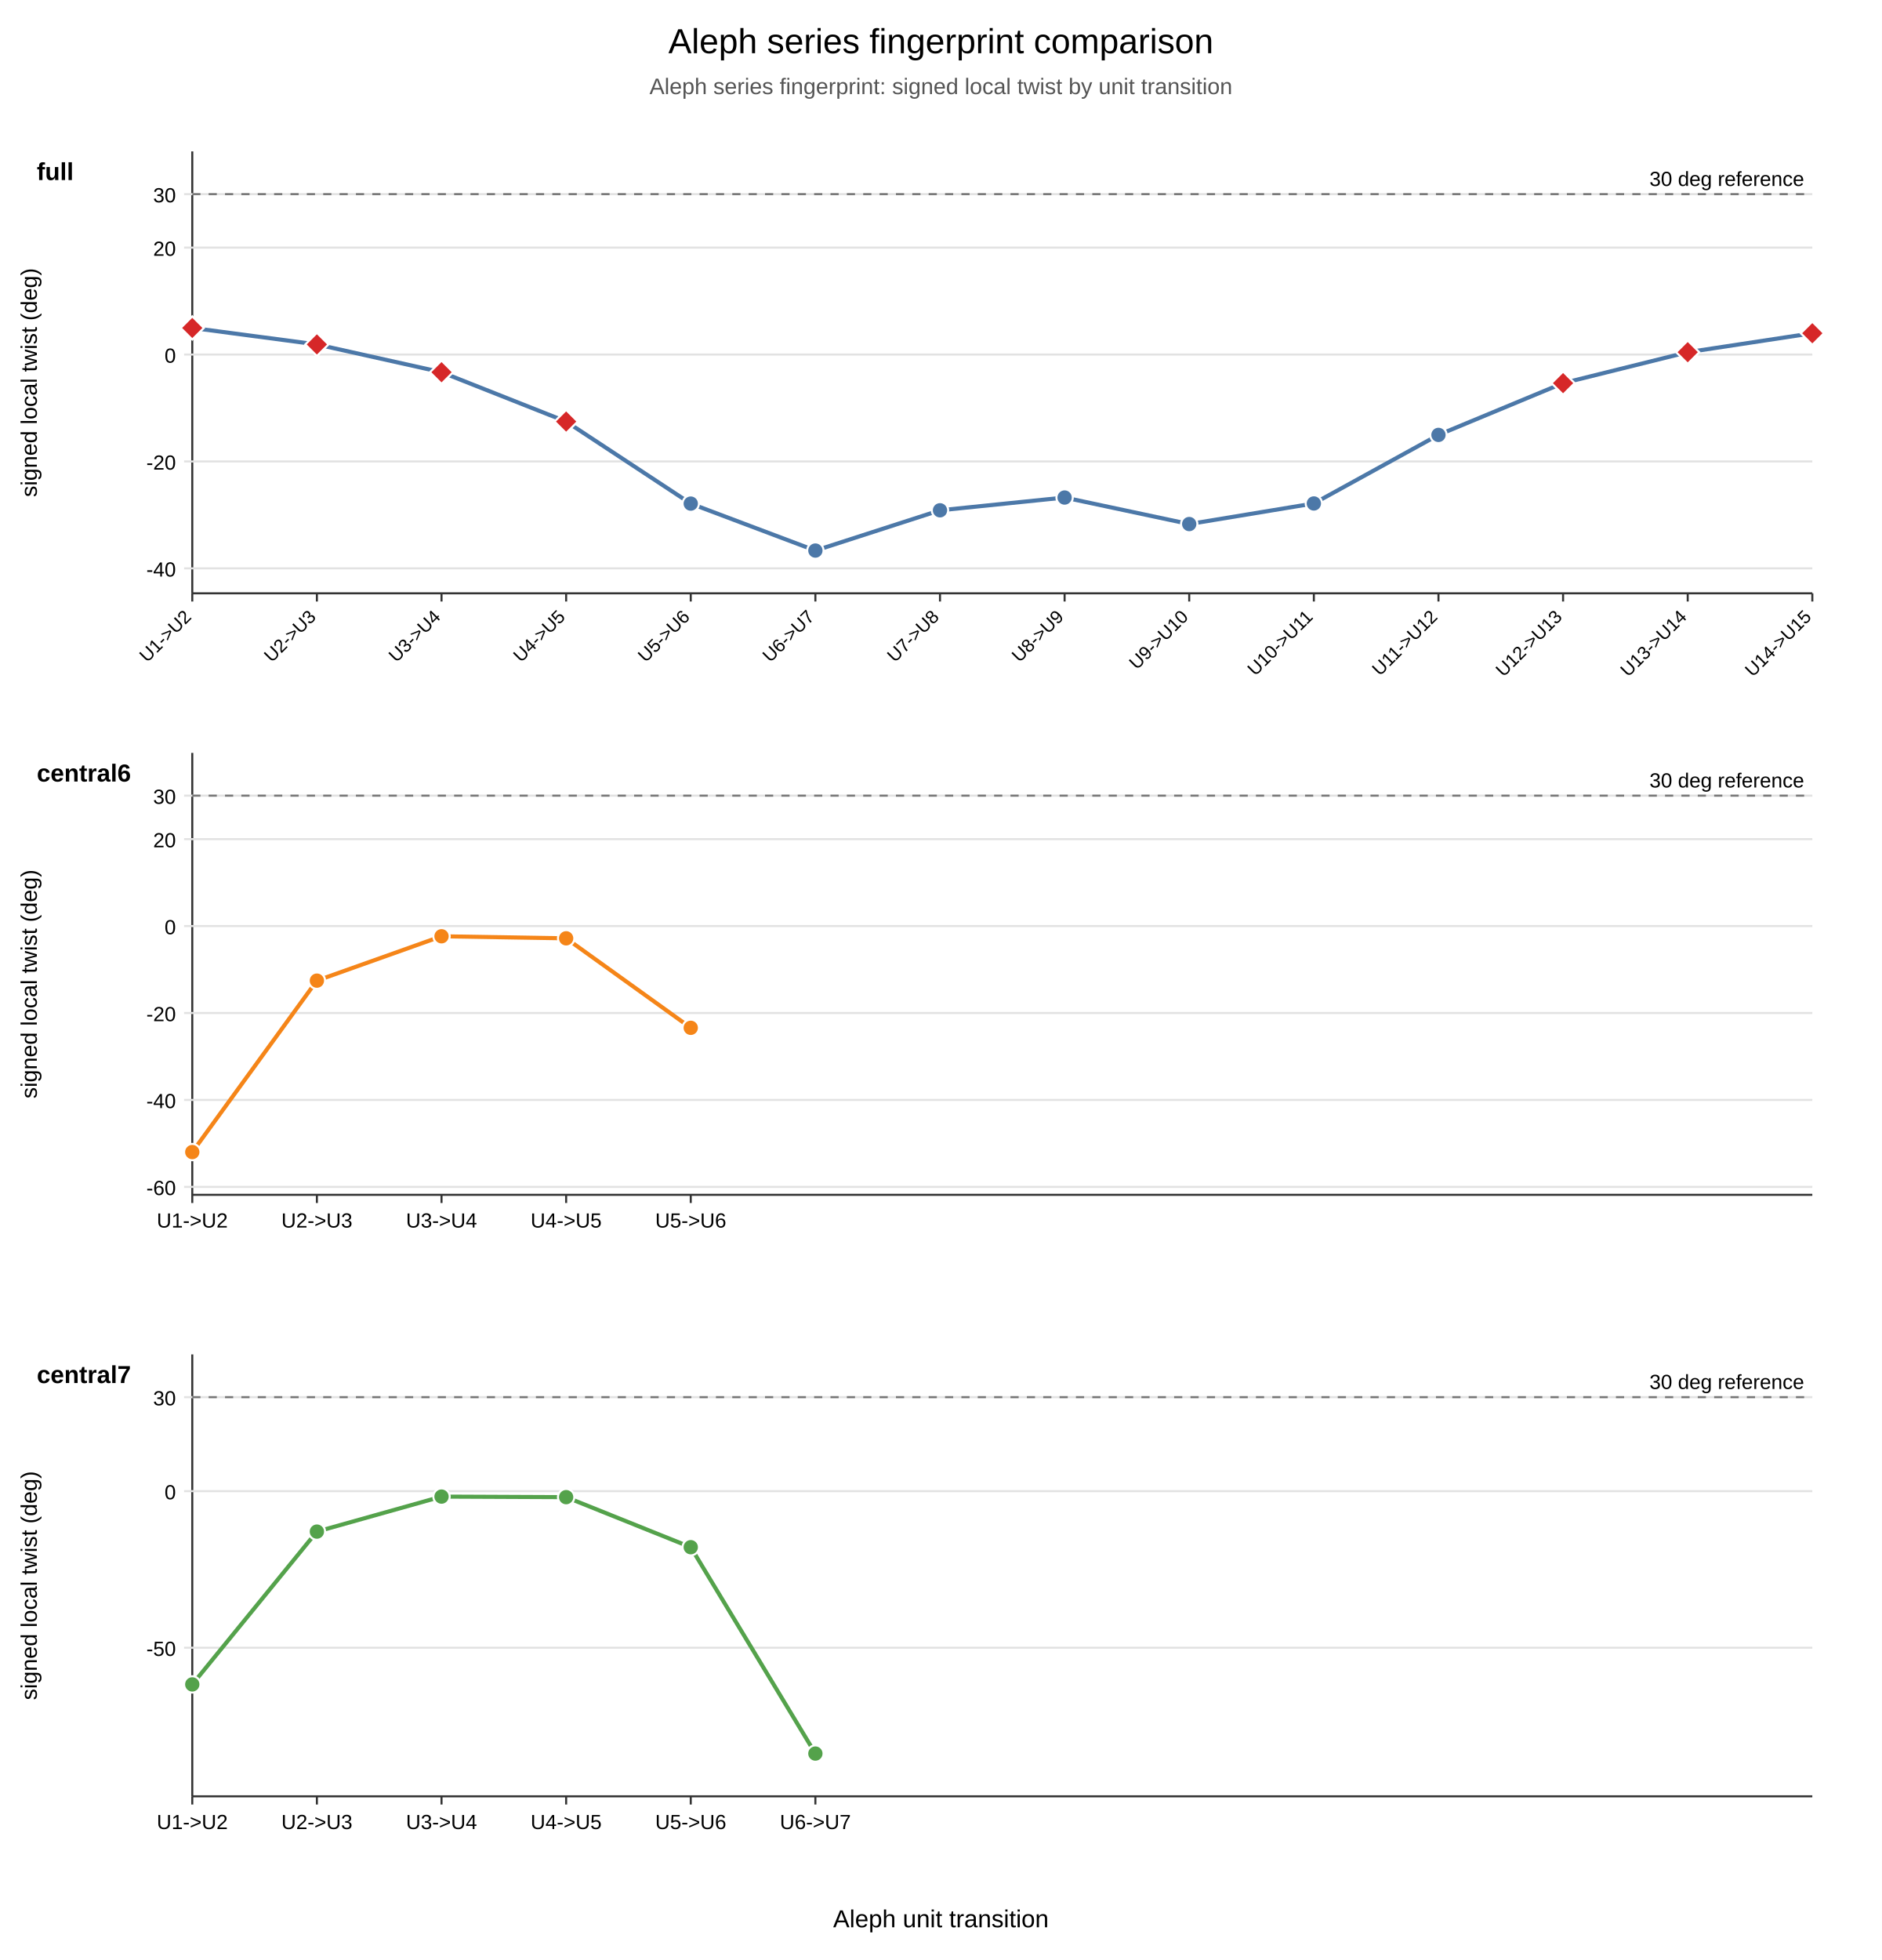
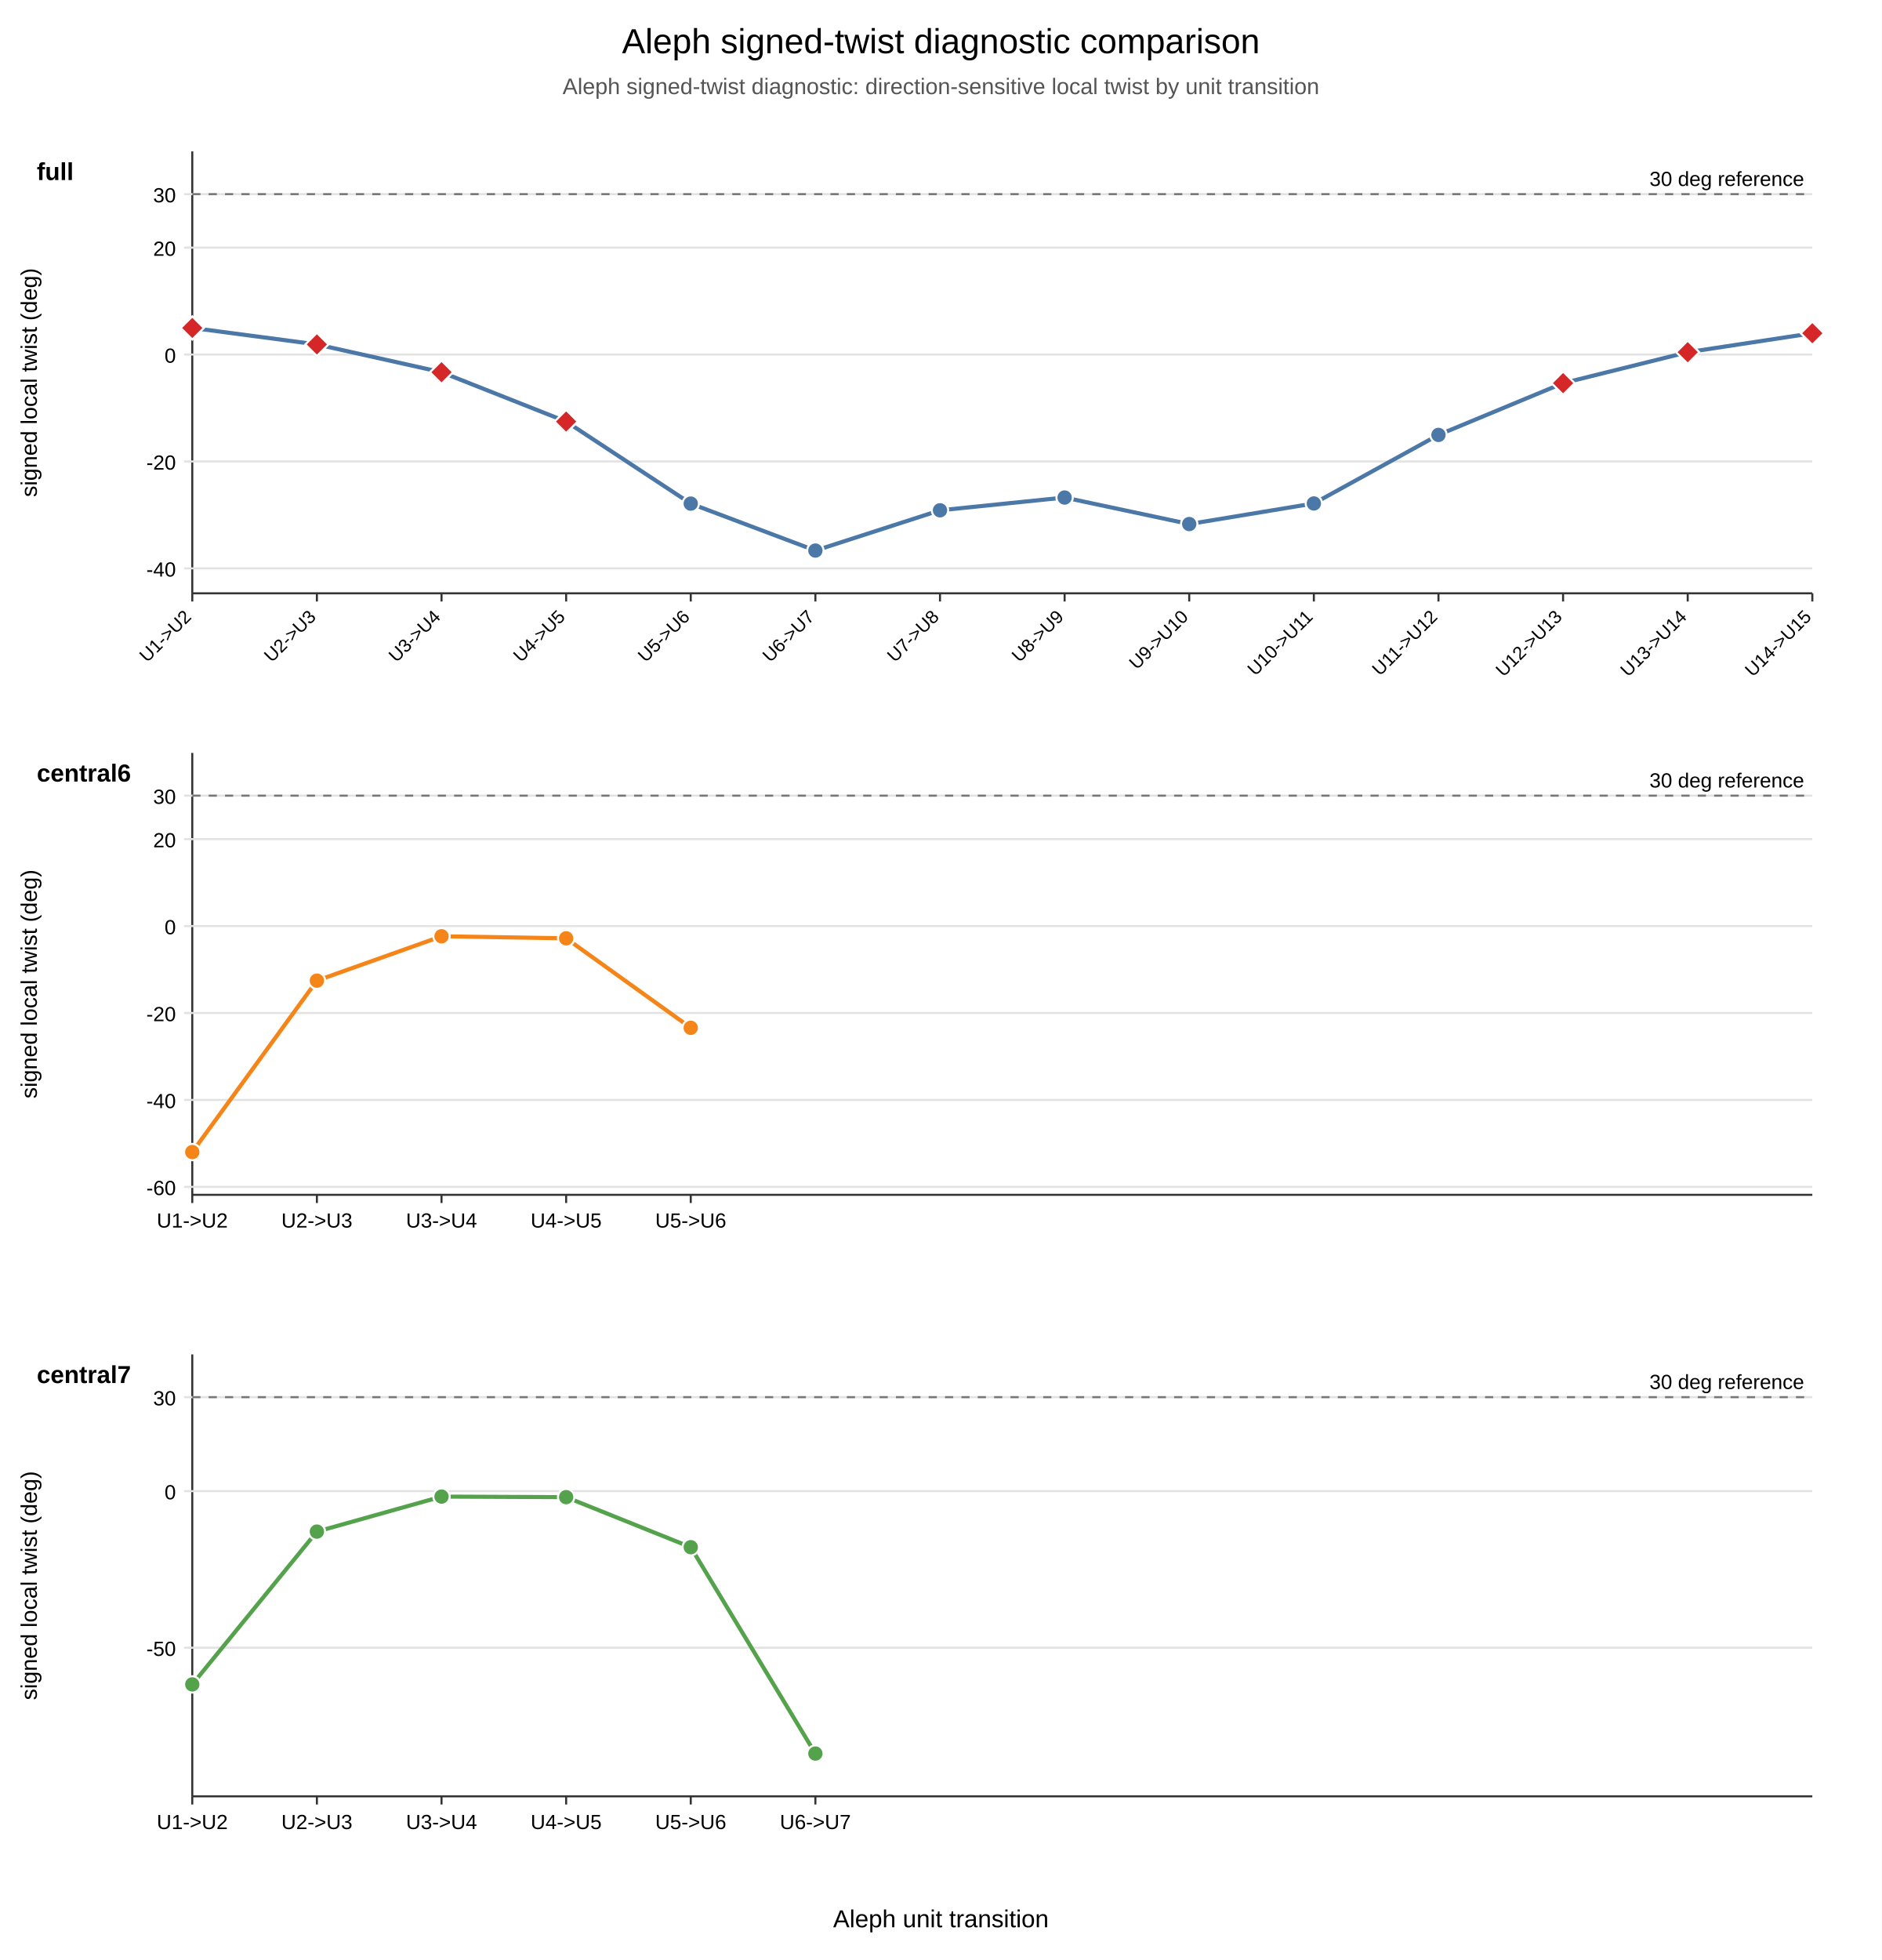
<svg xmlns="http://www.w3.org/2000/svg" width="920" height="958" viewBox="0 0 920 958">
  <rect width="100%" height="100%" fill="white" />
-   <text x="460" y="26" text-anchor="middle" font-family="Arial" font-size="17">Aleph series fingerprint comparison</text>
-   <text x="460" y="46" text-anchor="middle" font-family="Arial" font-size="11" fill="#555">Aleph series fingerprint: signed local twist by unit transition</text>
+   <text x="460" y="26" text-anchor="middle" font-family="Arial" font-size="17">Aleph signed-twist diagnostic comparison</text>
+   <text x="460" y="46" text-anchor="middle" font-family="Arial" font-size="11" fill="#555">Aleph signed-twist diagnostic: direction-sensitive local twist by unit transition</text>
  <line x1="94" y1="74" x2="94" y2="290" stroke="#333" />
  <line x1="94" y1="290" x2="886" y2="290" stroke="#333" />
  <line x1="90" y1="277.80" x2="886" y2="277.80" stroke="#e2e2e2" />
  <text x="86" y="281.80" text-anchor="end" font-family="Arial" font-size="10">-40</text>
  <line x1="90" y1="225.55" x2="886" y2="225.55" stroke="#e2e2e2" />
  <text x="86" y="229.55" text-anchor="end" font-family="Arial" font-size="10">-20</text>
  <line x1="90" y1="173.29" x2="886" y2="173.29" stroke="#e2e2e2" />
  <text x="86" y="177.29" text-anchor="end" font-family="Arial" font-size="10">0</text>
  <line x1="90" y1="121.03" x2="886" y2="121.03" stroke="#e2e2e2" />
  <text x="86" y="125.03" text-anchor="end" font-family="Arial" font-size="10">20</text>
  <line x1="90" y1="94.90" x2="886" y2="94.90" stroke="#e2e2e2" />
  <text x="86" y="98.90" text-anchor="end" font-family="Arial" font-size="10">30</text>
  <line x1="94.00" y1="290" x2="94.00" y2="294" stroke="#333" />
  <text x="94.00" y="302" text-anchor="end" font-family="Arial" font-size="9" transform="rotate(-45 94.00,302)">U1-&gt;U2</text>
  <line x1="154.92" y1="290" x2="154.92" y2="294" stroke="#333" />
  <text x="154.92" y="302" text-anchor="end" font-family="Arial" font-size="9" transform="rotate(-45 154.92,302)">U2-&gt;U3</text>
  <line x1="215.85" y1="290" x2="215.85" y2="294" stroke="#333" />
  <text x="215.85" y="302" text-anchor="end" font-family="Arial" font-size="9" transform="rotate(-45 215.85,302)">U3-&gt;U4</text>
  <line x1="276.77" y1="290" x2="276.77" y2="294" stroke="#333" />
  <text x="276.77" y="302" text-anchor="end" font-family="Arial" font-size="9" transform="rotate(-45 276.77,302)">U4-&gt;U5</text>
  <line x1="337.69" y1="290" x2="337.69" y2="294" stroke="#333" />
  <text x="337.69" y="302" text-anchor="end" font-family="Arial" font-size="9" transform="rotate(-45 337.69,302)">U5-&gt;U6</text>
  <line x1="398.62" y1="290" x2="398.62" y2="294" stroke="#333" />
  <text x="398.62" y="302" text-anchor="end" font-family="Arial" font-size="9" transform="rotate(-45 398.62,302)">U6-&gt;U7</text>
  <line x1="459.54" y1="290" x2="459.54" y2="294" stroke="#333" />
  <text x="459.54" y="302" text-anchor="end" font-family="Arial" font-size="9" transform="rotate(-45 459.54,302)">U7-&gt;U8</text>
  <line x1="520.46" y1="290" x2="520.46" y2="294" stroke="#333" />
  <text x="520.46" y="302" text-anchor="end" font-family="Arial" font-size="9" transform="rotate(-45 520.46,302)">U8-&gt;U9</text>
  <line x1="581.38" y1="290" x2="581.38" y2="294" stroke="#333" />
  <text x="581.38" y="302" text-anchor="end" font-family="Arial" font-size="9" transform="rotate(-45 581.38,302)">U9-&gt;U10</text>
  <line x1="642.31" y1="290" x2="642.31" y2="294" stroke="#333" />
  <text x="642.31" y="302" text-anchor="end" font-family="Arial" font-size="9" transform="rotate(-45 642.31,302)">U10-&gt;U11</text>
  <line x1="703.23" y1="290" x2="703.23" y2="294" stroke="#333" />
  <text x="703.23" y="302" text-anchor="end" font-family="Arial" font-size="9" transform="rotate(-45 703.23,302)">U11-&gt;U12</text>
  <line x1="764.15" y1="290" x2="764.15" y2="294" stroke="#333" />
  <text x="764.15" y="302" text-anchor="end" font-family="Arial" font-size="9" transform="rotate(-45 764.15,302)">U12-&gt;U13</text>
  <line x1="825.08" y1="290" x2="825.08" y2="294" stroke="#333" />
  <text x="825.08" y="302" text-anchor="end" font-family="Arial" font-size="9" transform="rotate(-45 825.08,302)">U13-&gt;U14</text>
  <line x1="886.00" y1="290" x2="886.00" y2="294" stroke="#333" />
  <text x="886.00" y="302" text-anchor="end" font-family="Arial" font-size="9" transform="rotate(-45 886.00,302)">U14-&gt;U15</text>
  <text x="18" y="88" font-family="Arial" font-size="12" font-weight="bold">full</text>
  <line x1="94" y1="94.90" x2="886" y2="94.90" stroke="#777" stroke-dasharray="4 4" />
  <text x="882" y="90.90" text-anchor="end" font-family="Arial" font-size="10">30 deg reference</text>
  <polyline points="94.00,160.29 154.92,168.35 215.85,181.93 276.77,206.04 337.69,246.15 398.62,269.10 459.54,249.42 520.46,243.18 581.38,256.14 642.31,246.08 703.23,212.57 764.15,187.27 825.08,172.14 886.00,162.88" fill="none" stroke="#4c78a8" stroke-width="2" />
  <rect x="90.00" y="156.29" width="8" height="8" transform="rotate(45 94.00,160.29)" fill="#d62728" stroke="white" stroke-width="1" />
  <rect x="150.92" y="164.35" width="8" height="8" transform="rotate(45 154.92,168.35)" fill="#d62728" stroke="white" stroke-width="1" />
  <rect x="211.85" y="177.93" width="8" height="8" transform="rotate(45 215.85,181.93)" fill="#d62728" stroke="white" stroke-width="1" />
  <rect x="272.77" y="202.04" width="8" height="8" transform="rotate(45 276.77,206.04)" fill="#d62728" stroke="white" stroke-width="1" />
  <circle cx="337.69" cy="246.15" r="4" fill="#4c78a8" stroke="white" stroke-width="1" />
  <circle cx="398.62" cy="269.10" r="4" fill="#4c78a8" stroke="white" stroke-width="1" />
  <circle cx="459.54" cy="249.42" r="4" fill="#4c78a8" stroke="white" stroke-width="1" />
  <circle cx="520.46" cy="243.18" r="4" fill="#4c78a8" stroke="white" stroke-width="1" />
  <circle cx="581.38" cy="256.14" r="4" fill="#4c78a8" stroke="white" stroke-width="1" />
  <circle cx="642.31" cy="246.08" r="4" fill="#4c78a8" stroke="white" stroke-width="1" />
  <circle cx="703.23" cy="212.57" r="4" fill="#4c78a8" stroke="white" stroke-width="1" />
  <rect x="760.15" y="183.27" width="8" height="8" transform="rotate(45 764.15,187.27)" fill="#d62728" stroke="white" stroke-width="1" />
  <rect x="821.08" y="168.14" width="8" height="8" transform="rotate(45 825.08,172.14)" fill="#d62728" stroke="white" stroke-width="1" />
  <rect x="882.00" y="158.88" width="8" height="8" transform="rotate(45 886.00,162.88)" fill="#d62728" stroke="white" stroke-width="1" />
  <text x="18" y="187" text-anchor="middle" font-family="Arial" font-size="11" transform="rotate(-90 18,187)">signed local twist (deg)</text>
  <line x1="94" y1="368" x2="94" y2="584" stroke="#333" />
  <line x1="94" y1="584" x2="886" y2="584" stroke="#333" />
  <line x1="90" y1="580.11" x2="886" y2="580.11" stroke="#e2e2e2" />
  <text x="86" y="584.11" text-anchor="end" font-family="Arial" font-size="10">-60</text>
  <line x1="90" y1="537.62" x2="886" y2="537.62" stroke="#e2e2e2" />
  <text x="86" y="541.62" text-anchor="end" font-family="Arial" font-size="10">-40</text>
  <line x1="90" y1="495.13" x2="886" y2="495.13" stroke="#e2e2e2" />
  <text x="86" y="499.13" text-anchor="end" font-family="Arial" font-size="10">-20</text>
  <line x1="90" y1="452.64" x2="886" y2="452.64" stroke="#e2e2e2" />
  <text x="86" y="456.64" text-anchor="end" font-family="Arial" font-size="10">0</text>
  <line x1="90" y1="410.15" x2="886" y2="410.15" stroke="#e2e2e2" />
  <text x="86" y="414.15" text-anchor="end" font-family="Arial" font-size="10">20</text>
  <line x1="90" y1="388.90" x2="886" y2="388.90" stroke="#e2e2e2" />
  <text x="86" y="392.90" text-anchor="end" font-family="Arial" font-size="10">30</text>
  <line x1="94.00" y1="584" x2="94.00" y2="588" stroke="#333" />
  <text x="94.00" y="600" text-anchor="middle" font-family="Arial" font-size="10">U1-&gt;U2</text>
  <line x1="154.92" y1="584" x2="154.92" y2="588" stroke="#333" />
  <text x="154.92" y="600" text-anchor="middle" font-family="Arial" font-size="10">U2-&gt;U3</text>
  <line x1="215.85" y1="584" x2="215.85" y2="588" stroke="#333" />
  <text x="215.85" y="600" text-anchor="middle" font-family="Arial" font-size="10">U3-&gt;U4</text>
  <line x1="276.77" y1="584" x2="276.77" y2="588" stroke="#333" />
  <text x="276.77" y="600" text-anchor="middle" font-family="Arial" font-size="10">U4-&gt;U5</text>
  <line x1="337.69" y1="584" x2="337.69" y2="588" stroke="#333" />
  <text x="337.69" y="600" text-anchor="middle" font-family="Arial" font-size="10">U5-&gt;U6</text>
  <text x="18" y="382" font-family="Arial" font-size="12" font-weight="bold">central6</text>
  <line x1="94" y1="388.90" x2="886" y2="388.90" stroke="#777" stroke-dasharray="4 4" />
  <text x="882" y="384.90" text-anchor="end" font-family="Arial" font-size="10">30 deg reference</text>
  <polyline points="94.00,563.10 154.92,479.31 215.85,457.63 276.77,458.63 337.69,502.37" fill="none" stroke="#f58518" stroke-width="2" />
  <circle cx="94.00" cy="563.10" r="4" fill="#f58518" stroke="white" stroke-width="1" />
  <circle cx="154.92" cy="479.31" r="4" fill="#f58518" stroke="white" stroke-width="1" />
  <circle cx="215.85" cy="457.63" r="4" fill="#f58518" stroke="white" stroke-width="1" />
  <circle cx="276.77" cy="458.63" r="4" fill="#f58518" stroke="white" stroke-width="1" />
  <circle cx="337.69" cy="502.37" r="4" fill="#f58518" stroke="white" stroke-width="1" />
  <text x="18" y="481" text-anchor="middle" font-family="Arial" font-size="11" transform="rotate(-90 18,481)">signed local twist (deg)</text>
  <line x1="94" y1="662" x2="94" y2="878" stroke="#333" />
  <line x1="94" y1="878" x2="886" y2="878" stroke="#333" />
  <line x1="90" y1="805.36" x2="886" y2="805.36" stroke="#e2e2e2" />
  <text x="86" y="809.36" text-anchor="end" font-family="Arial" font-size="10">-50</text>
  <line x1="90" y1="728.83" x2="886" y2="728.83" stroke="#e2e2e2" />
  <text x="86" y="732.83" text-anchor="end" font-family="Arial" font-size="10">0</text>
  <line x1="90" y1="682.90" x2="886" y2="682.90" stroke="#e2e2e2" />
  <text x="86" y="686.90" text-anchor="end" font-family="Arial" font-size="10">30</text>
  <line x1="94.00" y1="878" x2="94.00" y2="882" stroke="#333" />
  <text x="94.00" y="894" text-anchor="middle" font-family="Arial" font-size="10">U1-&gt;U2</text>
  <line x1="154.92" y1="878" x2="154.92" y2="882" stroke="#333" />
  <text x="154.92" y="894" text-anchor="middle" font-family="Arial" font-size="10">U2-&gt;U3</text>
  <line x1="215.85" y1="878" x2="215.85" y2="882" stroke="#333" />
  <text x="215.85" y="894" text-anchor="middle" font-family="Arial" font-size="10">U3-&gt;U4</text>
  <line x1="276.77" y1="878" x2="276.77" y2="882" stroke="#333" />
  <text x="276.77" y="894" text-anchor="middle" font-family="Arial" font-size="10">U4-&gt;U5</text>
  <line x1="337.69" y1="878" x2="337.69" y2="882" stroke="#333" />
  <text x="337.69" y="894" text-anchor="middle" font-family="Arial" font-size="10">U5-&gt;U6</text>
  <line x1="398.62" y1="878" x2="398.62" y2="882" stroke="#333" />
  <text x="398.62" y="894" text-anchor="middle" font-family="Arial" font-size="10">U6-&gt;U7</text>
  <text x="18" y="676" font-family="Arial" font-size="12" font-weight="bold">central7</text>
  <line x1="94" y1="682.90" x2="886" y2="682.90" stroke="#777" stroke-dasharray="4 4" />
  <text x="882" y="678.90" text-anchor="end" font-family="Arial" font-size="10">30 deg reference</text>
  <polyline points="94.00,823.30 154.92,748.61 215.85,731.50 276.77,731.77 337.69,756.23 398.62,857.10" fill="none" stroke="#54a24b" stroke-width="2" />
  <circle cx="94.00" cy="823.30" r="4" fill="#54a24b" stroke="white" stroke-width="1" />
  <circle cx="154.92" cy="748.61" r="4" fill="#54a24b" stroke="white" stroke-width="1" />
  <circle cx="215.85" cy="731.50" r="4" fill="#54a24b" stroke="white" stroke-width="1" />
  <circle cx="276.77" cy="731.77" r="4" fill="#54a24b" stroke="white" stroke-width="1" />
  <circle cx="337.69" cy="756.23" r="4" fill="#54a24b" stroke="white" stroke-width="1" />
  <circle cx="398.62" cy="857.10" r="4" fill="#54a24b" stroke="white" stroke-width="1" />
  <text x="18" y="775" text-anchor="middle" font-family="Arial" font-size="11" transform="rotate(-90 18,775)">signed local twist (deg)</text>
  <text x="460" y="942" text-anchor="middle" font-family="Arial" font-size="12">Aleph unit transition</text>
</svg>
